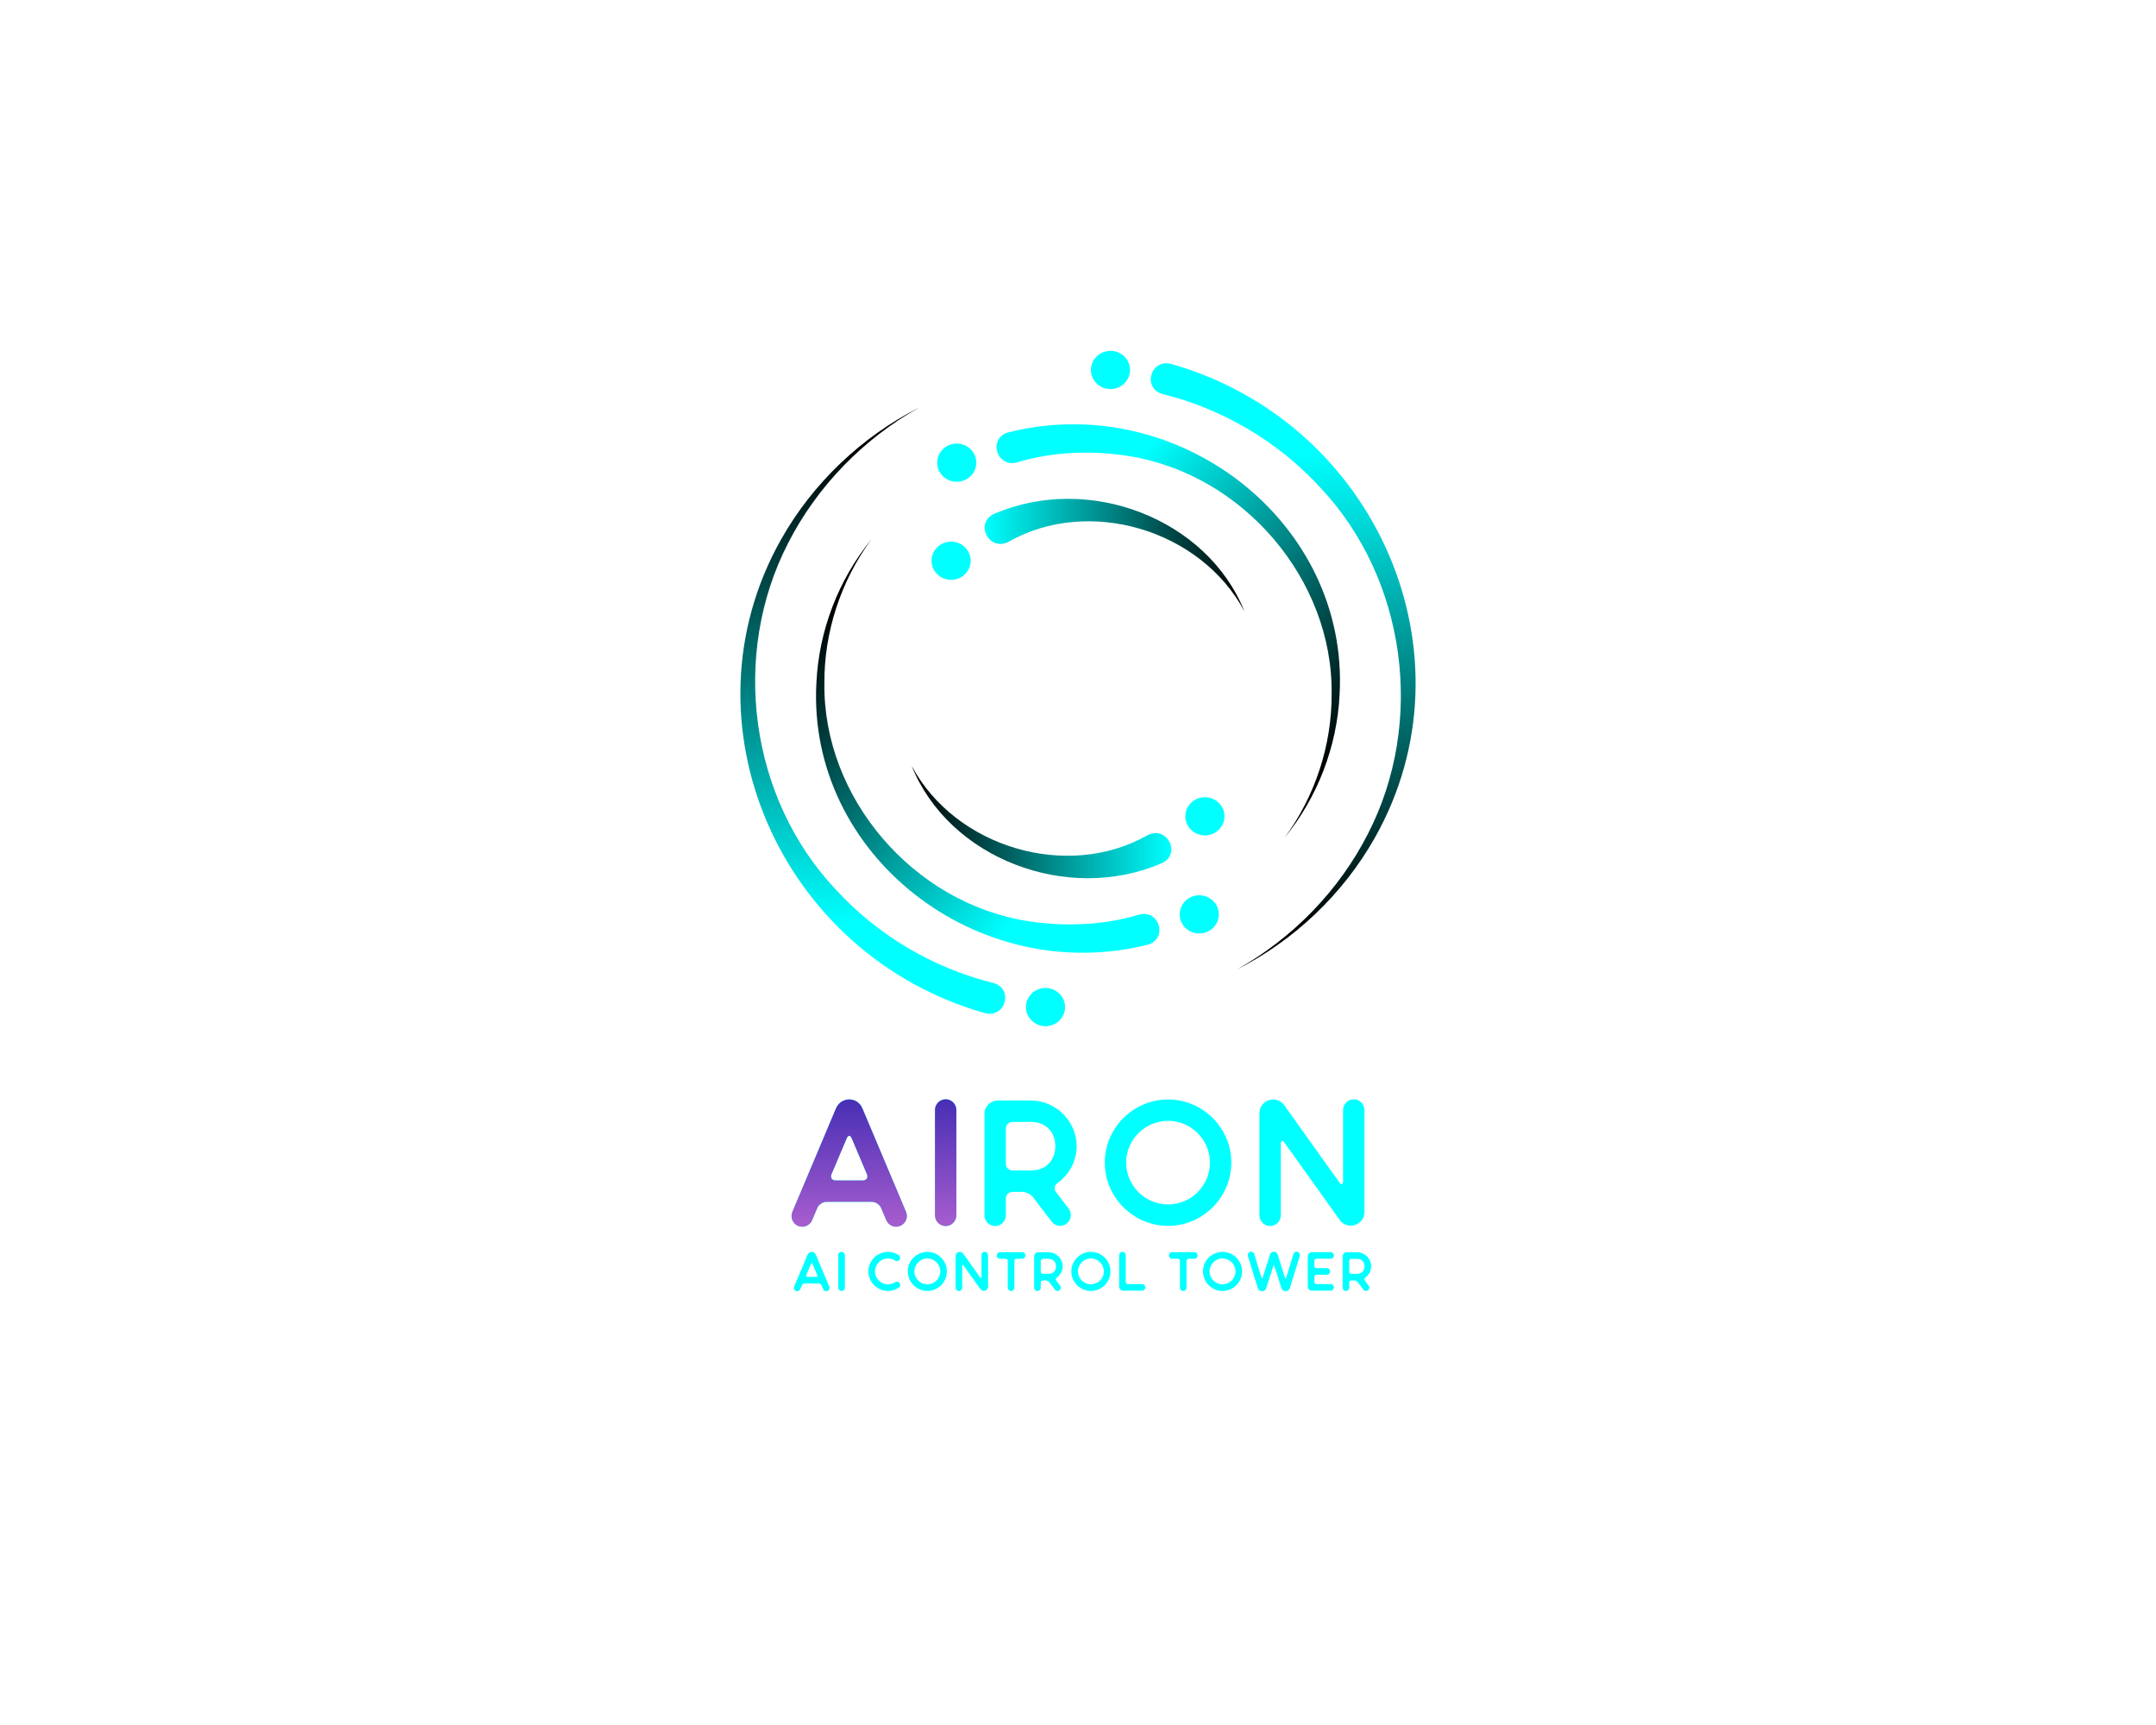
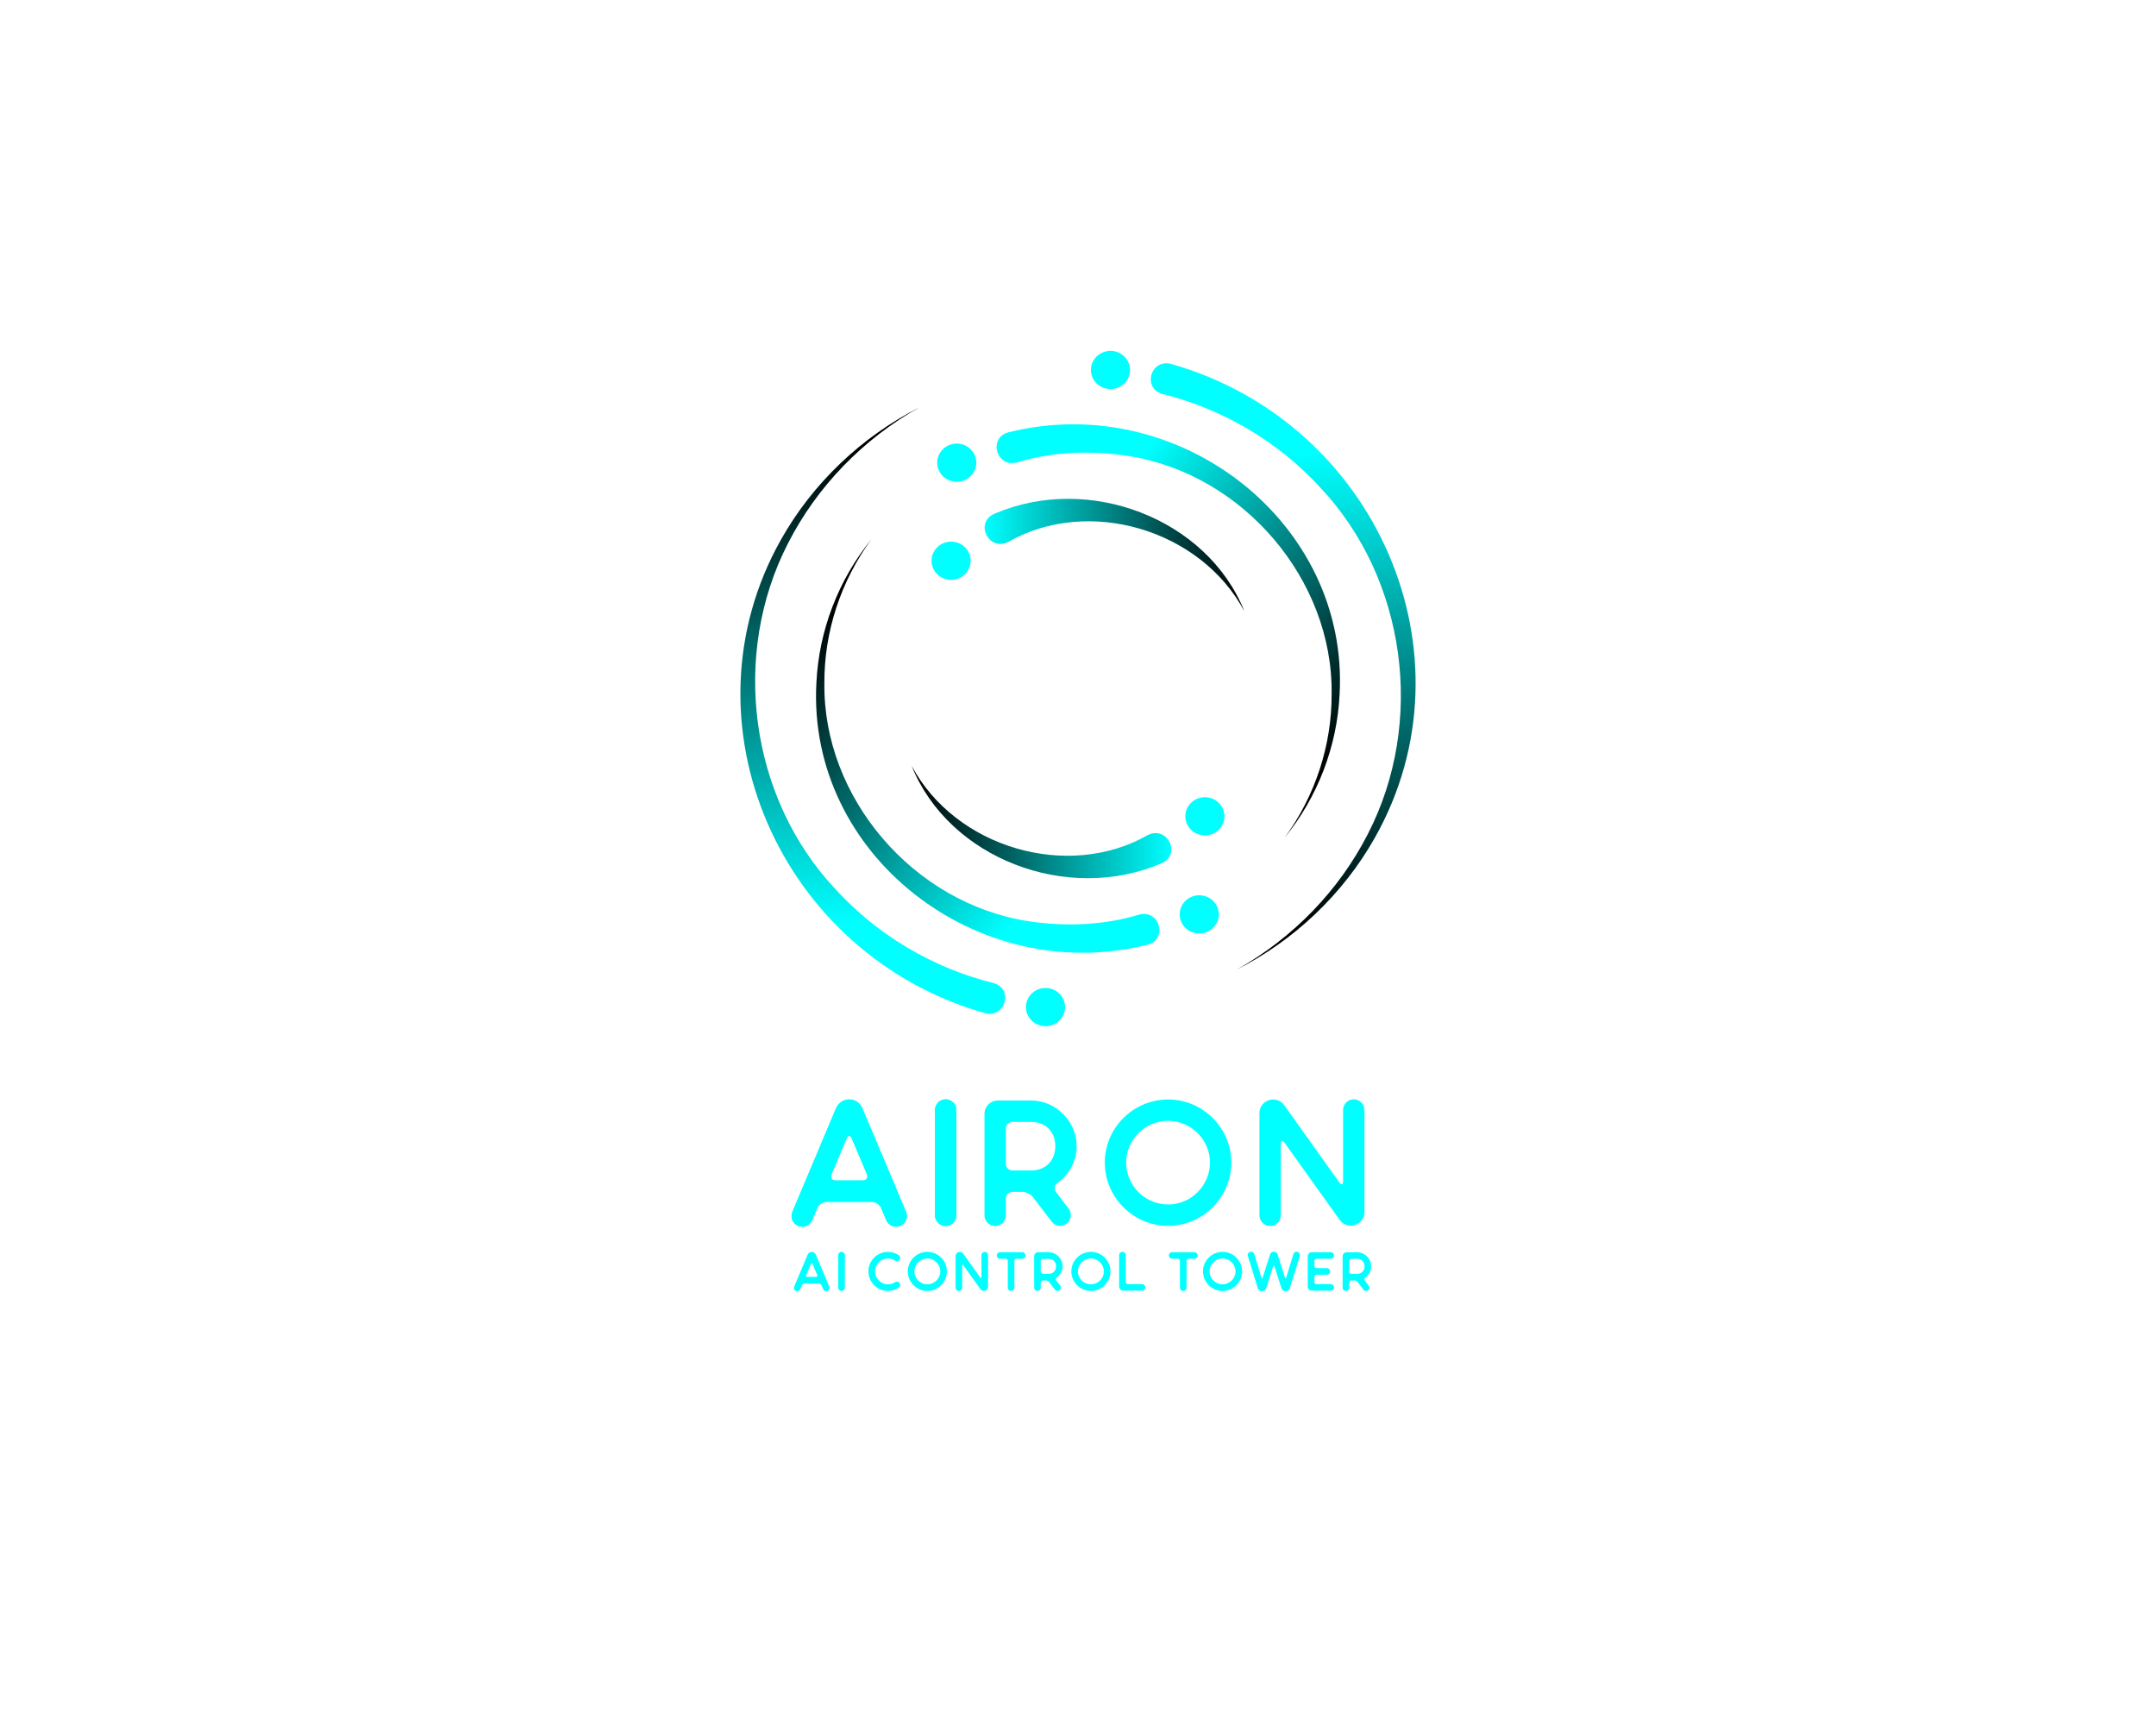
<svg xmlns="http://www.w3.org/2000/svg" version="1.1" width="1280" height="1024" viewBox="0 0 1280 1024" xml:space="preserve">
  <defs>
</defs>
  <g transform="matrix(1 0 0 1 640 512)" id="background-logo" />
  <g transform="matrix(1.921154 0 0 1.921154 640 408.7243)" id="logo-logo">
    <g style="" paint-order="stroke">
      <g transform="matrix(1.968521 0 0 1.968521 11.28001 -41.25035)">
        <linearGradient id="SVGID_2_69463" gradientUnits="userSpaceOnUse" gradientTransform="matrix(1 0 0 1 0 0)" x1="135.343" y1="129.045" x2="176.117" y2="129.045">
          <stop offset="0%" style="stop-color:rgb(0,255,255);stop-opacity: 1" />
          <stop offset="100%" style="stop-color:rgb(0,0,0);stop-opacity: 1" />
        </linearGradient>
        <path style="stroke: none; stroke-width: 1; stroke-dasharray: none; stroke-linecap: butt; stroke-dashoffset: 0; stroke-linejoin: miter; stroke-miterlimit: 4; fill: url(#SVGID_2_69463); fill-rule: nonzero; opacity: 1;" paint-order="stroke" transform=" translate(-155.7302, -129.045)" d="M 136.91 122.554 C 151.663 116.211 170.267 123.3 176.117 137.867 C 169.265 125.044 151.662 119.825 139.079 126.974 C 135.973 128.577 133.674 123.919 136.91 122.554 L 136.91 122.554 z" stroke-linecap="round" />
      </g>
      <g transform="matrix(1.968521 0 0 1.968521 27.90128 -17.76497)">
        <linearGradient id="SVGID_3_69464" gradientUnits="userSpaceOnUse" gradientTransform="matrix(1 0 0 1 0 0)" x1="152.058" y1="123.129" x2="193.509" y2="157.588">
          <stop offset="0%" style="stop-color:rgb(0,255,255);stop-opacity: 1" />
          <stop offset="100%" style="stop-color:rgb(0,0,0);stop-opacity: 1" />
        </linearGradient>
        <path style="stroke: none; stroke-width: 1; stroke-dasharray: none; stroke-linecap: butt; stroke-dashoffset: 0; stroke-linejoin: miter; stroke-miterlimit: 4; fill: url(#SVGID_3_69464); fill-rule: nonzero; opacity: 1;" paint-order="stroke" transform=" translate(-164.1737, -140.9755)" d="M 139.117 109.774 C 165.827 103.125 192.523 123.9 191.069 150.866 C 190.69 159.085 187.6 167.09 182.427 173.427 C 187.267 166.84 189.859 158.811 189.814 150.837 C 190.039 132.929 175.947 116.331 157.864 113.489 C 152.062 112.595 146.026 112.811 140.417 114.508 C 137.173 115.386 135.833 110.612 139.117 109.774 L 139.117 109.774 z" stroke-linecap="round" />
      </g>
      <g transform="matrix(1.968521 0 0 1.968521 63.41239 -6.812865)">
        <linearGradient id="SVGID_4_69465" gradientUnits="userSpaceOnUse" gradientTransform="matrix(1 0 0 1 0 0)" x1="181.331" y1="113.528" x2="187.427" y2="188.378">
          <stop offset="0%" style="stop-color:rgb(0,255,255);stop-opacity: 1" />
          <stop offset="100%" style="stop-color:rgb(0,0,0);stop-opacity: 1" />
        </linearGradient>
        <path style="stroke: none; stroke-width: 1; stroke-dasharray: none; stroke-linecap: butt; stroke-dashoffset: 0; stroke-linejoin: miter; stroke-miterlimit: 4; fill: url(#SVGID_4_69465); fill-rule: nonzero; opacity: 1;" paint-order="stroke" transform=" translate(-182.2132, -146.5391)" d="M 164.631 99.055 C 196.828 108.192 212.793 144.731 196.608 173.41 C 191.626 182.25 183.958 189.531 174.899 194.127 C 183.76 189.171 191.001 181.655 195.496 172.844 C 204.546 155.322 201.58 132.791 187.992 118.41 C 181.434 111.255 172.719 106.11 163.306 103.783 C 160.066 102.914 161.346 98.197 164.631 99.055 L 164.631 99.055 z" stroke-linecap="round" />
      </g>
      <g transform="matrix(1.968521 0 0 1.968521 -39.21542 -39.48157)">
        <ellipse style="stroke: none; stroke-width: 1; stroke-dasharray: none; stroke-linecap: butt; stroke-dashoffset: 0; stroke-linejoin: miter; stroke-miterlimit: 4; fill: rgb(0,255,255); fill-rule: nonzero; opacity: 1;" paint-order="stroke" cx="0" cy="0" rx="3.072" ry="2.998" />
      </g>
      <g transform="matrix(1.968521 0 0 1.968521 -37.47094 -69.7856)">
        <ellipse style="stroke: none; stroke-width: 1; stroke-dasharray: none; stroke-linecap: butt; stroke-dashoffset: 0; stroke-linejoin: miter; stroke-miterlimit: 4; fill: rgb(0,255,255); fill-rule: nonzero; opacity: 1;" paint-order="stroke" cx="0" cy="0" rx="3.072" ry="2.998" />
      </g>
      <g transform="matrix(1.968521 0 0 1.968521 10.04076 -98.42964)">
        <ellipse style="stroke: none; stroke-width: 1; stroke-dasharray: none; stroke-linecap: butt; stroke-dashoffset: 0; stroke-linejoin: miter; stroke-miterlimit: 4; fill: rgb(0,255,255); fill-rule: nonzero; opacity: 1;" paint-order="stroke" cx="0" cy="0" rx="3.072" ry="2.998" />
      </g>
      <g transform="matrix(1.968521 0 0 1.968521 -11.28001 41.25036)">
        <linearGradient id="SVGID_5_69466" gradientUnits="userSpaceOnUse" gradientTransform="matrix(-1 0 0 -1 330.0066 291.1267)" x1="165.35" y1="120.172" x2="206.124" y2="120.172">
          <stop offset="0%" style="stop-color:rgb(0,255,255);stop-opacity: 1" />
          <stop offset="100%" style="stop-color:rgb(0,0,0);stop-opacity: 1" />
        </linearGradient>
        <path style="stroke: none; stroke-width: 1; stroke-dasharray: none; stroke-linecap: butt; stroke-dashoffset: 0; stroke-linejoin: miter; stroke-miterlimit: 4; fill: url(#SVGID_5_69466); fill-rule: nonzero; opacity: 1;" paint-order="stroke" transform=" translate(-144.2698, -170.955)" d="M 163.09 177.446 C 148.337 183.789 129.733 176.699 123.883 162.133 C 130.735 174.956 148.338 180.175 160.921 173.026 C 164.027 171.423 166.326 176.08 163.09 177.446 L 163.09 177.446 z" stroke-linecap="round" />
      </g>
      <g transform="matrix(1.968521 0 0 1.968521 -27.90128 17.76497)">
        <linearGradient id="SVGID_6_69467" gradientUnits="userSpaceOnUse" gradientTransform="matrix(-1 0 0 -1 330.0066 291.1267)" x1="182.065" y1="114.256" x2="223.516" y2="148.715">
          <stop offset="0%" style="stop-color:rgb(0,255,255);stop-opacity: 1" />
          <stop offset="100%" style="stop-color:rgb(0,0,0);stop-opacity: 1" />
        </linearGradient>
        <path style="stroke: none; stroke-width: 1; stroke-dasharray: none; stroke-linecap: butt; stroke-dashoffset: 0; stroke-linejoin: miter; stroke-miterlimit: 4; fill: url(#SVGID_6_69467); fill-rule: nonzero; opacity: 1;" paint-order="stroke" transform=" translate(-135.8263, -159.0245)" d="M 160.883 190.226 C 134.173 196.875 107.477 176.1 108.931 149.134 C 109.31 140.915 112.4 132.91 117.573 126.573 C 112.733 133.16 110.141 141.189 110.186 149.163 C 109.961 167.07 124.053 183.669 142.136 186.511 C 147.938 187.405 153.974 187.189 159.583 185.492 C 162.827 184.614 164.167 189.388 160.883 190.226 L 160.883 190.226 z" stroke-linecap="round" />
      </g>
      <g transform="matrix(1.968521 0 0 1.968521 -63.41239 6.812865)">
        <linearGradient id="SVGID_7_69468" gradientUnits="userSpaceOnUse" gradientTransform="matrix(-1 0 0 -1 330.0066 291.1267)" x1="211.337" y1="104.655" x2="217.434" y2="179.505">
          <stop offset="0%" style="stop-color:rgb(0,255,255);stop-opacity: 1" />
          <stop offset="100%" style="stop-color:rgb(0,0,0);stop-opacity: 1" />
        </linearGradient>
        <path style="stroke: none; stroke-width: 1; stroke-dasharray: none; stroke-linecap: butt; stroke-dashoffset: 0; stroke-linejoin: miter; stroke-miterlimit: 4; fill: url(#SVGID_7_69468); fill-rule: nonzero; opacity: 1;" paint-order="stroke" transform=" translate(-117.7868, -153.4609)" d="M 135.369 200.945 C 103.172 191.807 87.207 155.269 103.392 126.59 C 108.374 117.75 116.042 110.469 125.101 105.873 C 116.24 110.829 108.999 118.345 104.504 127.156 C 95.454 144.678 98.42 167.209 112.008 181.59 C 118.566 188.745 127.281 193.89 136.694 196.217 C 139.934 197.086 138.654 201.803 135.369 200.945 L 135.369 200.945 z" stroke-linecap="round" />
      </g>
      <g transform="matrix(1.968521 0 0 1.968521 39.21542 39.48156)">
        <ellipse style="stroke: none; stroke-width: 1; stroke-dasharray: none; stroke-linecap: butt; stroke-dashoffset: 0; stroke-linejoin: miter; stroke-miterlimit: 4; fill: rgb(0,255,255); fill-rule: nonzero; opacity: 1;" paint-order="stroke" cx="0" cy="0" rx="3.072" ry="2.998" />
      </g>
      <g transform="matrix(1.968521 0 0 1.968521 37.47095 69.78562)">
        <ellipse style="stroke: none; stroke-width: 1; stroke-dasharray: none; stroke-linecap: butt; stroke-dashoffset: 0; stroke-linejoin: miter; stroke-miterlimit: 4; fill: rgb(0,255,255); fill-rule: nonzero; opacity: 1;" paint-order="stroke" cx="0" cy="0" rx="3.072" ry="2.998" />
      </g>
      <g transform="matrix(1.968521 0 0 1.968521 -10.04076 98.42964)">
        <ellipse style="stroke: none; stroke-width: 1; stroke-dasharray: none; stroke-linecap: butt; stroke-dashoffset: 0; stroke-linejoin: miter; stroke-miterlimit: 4; fill: rgb(0,255,255); fill-rule: nonzero; opacity: 1;" paint-order="stroke" cx="0" cy="0" rx="3.072" ry="2.998" />
      </g>
    </g>
  </g>
  <g transform="matrix(1.921154 0 0 1.921154 639.9999 690.3917)" id="text-logo">
    <g style="" paint-order="stroke">
      <g transform="matrix(1 0 0 1 0 0)" id="text-logo-path-0">
        <path style="stroke: none; stroke-width: 0; stroke-dasharray: none; stroke-linecap: butt; stroke-dashoffset: 0; stroke-linejoin: miter; stroke-miterlimit: 4; fill: rgb(0,255,255); fill-rule: nonzero; opacity: 1;" paint-order="stroke" transform=" translate(-90.94, 19.14)" d="M 37.79 -4.07 L 24.36 -35.91 C 22.82 -39.77 17.66 -39.71 16.11 -35.91 L 2.69 -4.07 C 2.53 -3.69 2.42 -3.25 2.42 -2.75 C 2.42 -0.94 3.9 0.55 5.72 0.55 C 7.04 0.55 8.25 -0.28 8.74 -1.38 L 10.39 -5.28 C 10.78 -6.27 12.1 -7.15 13.2 -7.15 L 27.28 -7.15 C 28.38 -7.15 29.7 -6.27 30.09 -5.28 L 31.73 -1.38 C 32.29 -0.22 33.44 0.55 34.76 0.55 C 36.52 0.55 38.06 -0.94 38.06 -2.75 C 38.06 -3.19 37.95 -3.69 37.79 -4.07 Z M 14.74 -15.62 L 19.47 -26.79 C 19.86 -27.77 20.63 -27.77 21.01 -26.79 L 25.74 -15.62 C 26.13 -14.63 25.57 -13.75 24.48 -13.75 L 16 -13.75 C 14.9 -13.75 14.36 -14.63 14.74 -15.62 Z M 53.35 -2.97 L 53.35 -35.53 C 53.35 -37.34 51.86 -38.83 50.05 -38.83 C 48.23 -38.83 46.75 -37.34 46.75 -35.53 L 46.75 -2.97 C 46.75 -1.16 48.23 0.33 50.05 0.33 C 51.86 0.33 53.35 -1.16 53.35 -2.97 Z M 68.64 -2.97 L 68.64 -8.2 C 68.64 -9.29 69.58 -10.23 70.67 -10.23 L 73.7 -10.23 C 74.8 -10.23 76.28 -9.52 77 -8.63 L 82.83 -0.99 C 83.44 -0.22 84.37 0.28 85.41 0.28 C 87.23 0.28 88.72 -1.21 88.72 -3.02 C 88.72 -3.74 88.5 -4.51 88.05 -5.06 L 84.09 -10.23 C 83.44 -11.05 83.66 -12.32 84.59 -12.93 C 88.16 -15.51 90.53 -19.69 90.53 -24.36 C 90.53 -32.01 84.09 -38.45 76.45 -38.45 L 66.16 -38.45 C 63.91 -38.45 62.04 -36.63 62.04 -34.38 L 62.04 -2.97 C 62.04 -1.16 63.52 0.33 65.34 0.33 C 67.16 0.33 68.64 -1.16 68.64 -2.97 Z M 68.64 -18.86 L 68.64 -29.81 C 68.64 -30.91 69.58 -31.84 70.67 -31.84 L 76.45 -31.84 C 80.91 -31.84 83.93 -28.82 83.93 -24.36 C 83.93 -19.86 80.91 -16.83 76.45 -16.83 L 70.67 -16.83 C 69.58 -16.83 68.64 -17.77 68.64 -18.86 Z M 118.8 -6.33 C 111.65 -6.33 105.82 -12.15 105.82 -19.3 C 105.82 -26.34 111.65 -32.17 118.8 -32.17 C 125.89 -32.17 131.72 -26.34 131.72 -19.3 C 131.72 -12.15 125.89 -6.33 118.8 -6.33 Z M 118.8 0.28 C 129.52 0.28 138.32 -8.53 138.32 -19.3 C 138.32 -29.98 129.52 -38.77 118.8 -38.77 C 108.02 -38.77 99.22 -29.98 99.22 -19.3 C 99.22 -8.53 108.02 0.28 118.8 0.28 Z M 153.61 -2.97 L 153.61 -25.02 C 153.61 -26.13 154.16 -26.29 154.77 -25.41 L 171.82 -1.54 C 174.18 1.76 179.46 0.11 179.46 -4.01 L 179.46 -35.53 C 179.46 -37.34 177.98 -38.83 176.16 -38.83 C 174.35 -38.83 172.86 -37.34 172.86 -35.53 L 172.86 -13.53 C 172.86 -12.43 172.31 -12.27 171.71 -13.14 L 154.66 -37.02 C 152.29 -40.31 147.01 -38.66 147.01 -34.54 L 147.01 -2.97 C 147.01 -1.16 148.5 0.33 150.31 0.33 C 152.13 0.33 153.61 -1.16 153.61 -2.97 Z" stroke-linecap="round" />
      </g>
    </g>
  </g>
  <g transform="matrix(1.921154 0 0 1.921154 518.8568 690.3917)" id="tagline-83775aee-8123-49dc-bf29-cce54e6c2eee-logo">
    <g style="" paint-order="stroke">
      <g transform="matrix(1 0 0 1 0 0)" id="tagline-83775aee-8123-49dc-bf29-cce54e6c2eee-logo-path-0">
        <linearGradient id="SVGID_69469" gradientUnits="userSpaceOnUse" gradientTransform="matrix(1 0 0 1 2.42 -38.83)" x1="-2.42" y1="-9.523" x2="-2.42" y2="52.477">
-           <stop offset="0%" style="stop-color:rgb(48,35,174);stop-opacity: 1" />
-           <stop offset="100%" style="stop-color:rgb(200,109,215);stop-opacity: 1" />
+           <stop offset="0%" style="stop-color:rgb(0,255,255);stop-opacity: 1" />
+           <stop offset="100%" style="stop-color:rgb(0,255,255);stop-opacity: 1" />
        </linearGradient>
        <path style="stroke: none; stroke-width: 0; stroke-dasharray: none; stroke-linecap: butt; stroke-dashoffset: 0; stroke-linejoin: miter; stroke-miterlimit: 4; fill: url(#SVGID_69469); fill-rule: nonzero; opacity: 1;" paint-order="stroke" transform=" translate(-27.885, 19.14)" d="M 37.79 -4.07 L 24.36 -35.91 C 22.82 -39.77 17.66 -39.71 16.11 -35.91 L 2.69 -4.07 C 2.53 -3.69 2.42 -3.25 2.42 -2.75 C 2.42 -0.94 3.9 0.55 5.72 0.55 C 7.04 0.55 8.25 -0.28 8.74 -1.38 L 10.39 -5.28 C 10.78 -6.27 12.1 -7.15 13.2 -7.15 L 27.28 -7.15 C 28.38 -7.15 29.7 -6.27 30.09 -5.28 L 31.73 -1.38 C 32.29 -0.22 33.44 0.55 34.76 0.55 C 36.52 0.55 38.06 -0.94 38.06 -2.75 C 38.06 -3.19 37.95 -3.69 37.79 -4.07 Z M 14.74 -15.62 L 19.47 -26.79 C 19.86 -27.77 20.63 -27.77 21.01 -26.79 L 25.74 -15.62 C 26.13 -14.63 25.57 -13.75 24.48 -13.75 L 16 -13.75 C 14.9 -13.75 14.36 -14.63 14.74 -15.62 Z M 53.35 -2.97 L 53.35 -35.53 C 53.35 -37.34 51.86 -38.83 50.05 -38.83 C 48.23 -38.83 46.75 -37.34 46.75 -35.53 L 46.75 -2.97 C 46.75 -1.16 48.23 0.33 50.05 0.33 C 51.86 0.33 53.35 -1.16 53.35 -2.97 Z" stroke-linecap="round" />
      </g>
    </g>
  </g>
  <g transform="matrix(1.921154 0 0 1.921154 642.6929 754.778)" id="tagline-984c2c75-466d-4a5a-b2cc-beaa290ed6ec-logo">
    <g style="" paint-order="stroke">
      <g transform="matrix(1 0 0 1 0 0)" id="tagline-984c2c75-466d-4a5a-b2cc-beaa290ed6ec-logo-path-0">
        <path style="stroke: none; stroke-width: 0; stroke-dasharray: none; stroke-linecap: butt; stroke-dashoffset: 0; stroke-linejoin: miter; stroke-miterlimit: 4; fill: rgb(0,255,255); fill-rule: nonzero; opacity: 1;" paint-order="stroke" transform=" translate(-89.94, 5.929993)" d="M 11.68 -1.26 L 7.53 -11.1 C 7.06 -12.29 5.46 -12.27 4.98 -11.1 L 0.83 -1.26 C 0.78 -1.14 0.75 -1 0.75 -0.85 C 0.75 -0.29 1.21 0.17 1.77 0.17 C 2.18 0.17 2.55 -0.09 2.7 -0.43 L 3.21 -1.63 C 3.33 -1.94 3.74 -2.21 4.08 -2.21 L 8.43 -2.21 C 8.77 -2.21 9.18 -1.94 9.3 -1.63 L 9.81 -0.43 C 9.98 -0.07 10.34 0.17 10.74 0.17 C 11.29 0.17 11.76 -0.29 11.76 -0.85 C 11.76 -0.99 11.73 -1.14 11.68 -1.26 Z M 4.56 -4.83 L 6.02 -8.28 C 6.14 -8.59 6.38 -8.59 6.49 -8.28 L 7.96 -4.83 C 8.08 -4.52 7.91 -4.25 7.57 -4.25 L 4.95 -4.25 C 4.61 -4.25 4.44 -4.52 4.56 -4.83 Z M 16.49 -0.92 L 16.49 -10.98 C 16.49 -11.54 16.03 -12 15.47 -12 C 14.91 -12 14.45 -11.54 14.45 -10.98 L 14.45 -0.92 C 14.45 -0.36 14.91 0.1 15.47 0.1 C 16.03 0.1 16.49 -0.36 16.49 -0.92 Z M 32.01 -2.62 C 31.37 -2.19 30.62 -1.96 29.82 -1.96 C 27.61 -1.96 25.81 -3.76 25.81 -5.97 C 25.81 -8.14 27.61 -9.95 29.82 -9.95 C 30.62 -9.95 31.37 -9.71 32.01 -9.28 C 32.18 -9.16 32.37 -9.11 32.57 -9.11 C 33.12 -9.11 33.59 -9.57 33.59 -10.13 C 33.59 -10.47 33.42 -10.79 33.13 -10.98 C 32.2 -11.59 31.03 -11.99 29.82 -11.99 C 26.49 -11.99 23.77 -9.27 23.77 -5.97 C 23.77 -2.64 26.49 0.09 29.82 0.09 C 31.04 0.09 32.18 -0.29 33.13 -0.92 C 33.41 -1.1 33.59 -1.41 33.59 -1.77 C 33.59 -2.33 33.13 -2.79 32.57 -2.79 C 32.39 -2.79 32.16 -2.72 32.01 -2.62 Z M 41.99 -1.96 C 39.78 -1.96 37.98 -3.76 37.98 -5.97 C 37.98 -8.14 39.78 -9.95 41.99 -9.95 C 44.18 -9.95 45.98 -8.14 45.98 -5.97 C 45.98 -3.76 44.18 -1.96 41.99 -1.96 Z M 41.99 0.09 C 45.3 0.09 48.02 -2.64 48.02 -5.97 C 48.02 -9.27 45.3 -11.99 41.99 -11.99 C 38.66 -11.99 35.94 -9.27 35.94 -5.97 C 35.94 -2.64 38.66 0.09 41.99 0.09 Z M 52.75 -0.92 L 52.75 -7.74 C 52.75 -8.08 52.92 -8.13 53.11 -7.85 L 58.38 -0.48 C 59.11 0.54 60.74 0.03 60.74 -1.24 L 60.74 -10.98 C 60.74 -11.54 60.28 -12 59.72 -12 C 59.16 -12 58.7 -11.54 58.7 -10.98 L 58.7 -4.18 C 58.7 -3.84 58.53 -3.79 58.34 -4.06 L 53.07 -11.44 C 52.34 -12.46 50.71 -11.95 50.71 -10.68 L 50.71 -0.92 C 50.71 -0.36 51.17 0.1 51.73 0.1 C 52.29 0.1 52.75 -0.36 52.75 -0.92 Z M 68.88 -0.92 L 68.88 -9.23 C 68.88 -9.57 69.17 -9.86 69.51 -9.86 L 71.28 -9.86 C 71.84 -9.86 72.3 -10.32 72.3 -10.88 C 72.3 -11.44 71.84 -11.9 71.28 -11.9 L 64.45 -11.9 C 63.89 -11.9 63.43 -11.44 63.43 -10.88 C 63.43 -10.32 63.89 -9.86 64.45 -9.86 L 66.21 -9.86 C 66.55 -9.86 66.84 -9.57 66.84 -9.23 L 66.84 -0.92 C 66.84 -0.36 67.3 0.1 67.86 0.1 C 68.42 0.1 68.88 -0.36 68.88 -0.92 Z M 77.03 -0.92 L 77.03 -2.53 C 77.03 -2.87 77.32 -3.16 77.66 -3.16 L 78.59 -3.16 C 78.93 -3.16 79.39 -2.94 79.61 -2.67 L 81.41 -0.31 C 81.6 -0.07 81.89 0.09 82.21 0.09 C 82.77 0.09 83.23 -0.37 83.23 -0.94 C 83.23 -1.16 83.16 -1.39 83.03 -1.56 L 81.8 -3.16 C 81.6 -3.42 81.67 -3.81 81.96 -4 C 83.06 -4.79 83.79 -6.09 83.79 -7.53 C 83.79 -9.89 81.8 -11.88 79.44 -11.88 L 76.26 -11.88 C 75.56 -11.88 74.99 -11.32 74.99 -10.63 L 74.99 -0.92 C 74.99 -0.36 75.45 0.1 76.01 0.1 C 76.57 0.1 77.03 -0.36 77.03 -0.92 Z M 77.03 -5.83 L 77.03 -9.21 C 77.03 -9.55 77.32 -9.84 77.66 -9.84 L 79.44 -9.84 C 80.82 -9.84 81.75 -8.91 81.75 -7.53 C 81.75 -6.14 80.82 -5.2 79.44 -5.2 L 77.66 -5.2 C 77.32 -5.2 77.03 -5.49 77.03 -5.83 Z M 92.53 -1.96 C 90.32 -1.96 88.52 -3.76 88.52 -5.97 C 88.52 -8.14 90.32 -9.95 92.53 -9.95 C 94.72 -9.95 96.53 -8.14 96.53 -5.97 C 96.53 -3.76 94.72 -1.96 92.53 -1.96 Z M 92.53 0.09 C 95.85 0.09 98.57 -2.64 98.57 -5.97 C 98.57 -9.27 95.85 -11.99 92.53 -11.99 C 89.2 -11.99 86.48 -9.27 86.48 -5.97 C 86.48 -2.64 89.2 0.09 92.53 0.09 Z M 108.32 -2.04 L 103.92 -2.04 C 103.58 -2.04 103.29 -2.33 103.29 -2.67 L 103.29 -10.98 C 103.29 -11.54 102.83 -12 102.27 -12 C 101.71 -12 101.25 -11.54 101.25 -10.98 L 101.25 -1.28 C 101.25 -0.58 101.83 0 102.53 0 L 108.32 0 C 108.88 0 109.34 -0.46 109.34 -1.02 C 109.34 -1.58 108.88 -2.04 108.32 -2.04 Z M 122.08 -0.92 L 122.08 -9.23 C 122.08 -9.57 122.37 -9.86 122.71 -9.86 L 124.47 -9.86 C 125.03 -9.86 125.49 -10.32 125.49 -10.88 C 125.49 -11.44 125.03 -11.9 124.47 -11.9 L 117.64 -11.9 C 117.08 -11.9 116.62 -11.44 116.62 -10.88 C 116.62 -10.32 117.08 -9.86 117.64 -9.86 L 119.41 -9.86 C 119.75 -9.86 120.04 -9.57 120.04 -9.23 L 120.04 -0.92 C 120.04 -0.36 120.5 0.1 121.06 0.1 C 121.62 0.1 122.08 -0.36 122.08 -0.92 Z M 133.21 -1.96 C 131 -1.96 129.2 -3.76 129.2 -5.97 C 129.2 -8.14 131 -9.95 133.21 -9.95 C 135.41 -9.95 137.21 -8.14 137.21 -5.97 C 137.21 -3.76 135.41 -1.96 133.21 -1.96 Z M 133.21 0.09 C 136.53 0.09 139.25 -2.64 139.25 -5.97 C 139.25 -9.27 136.53 -11.99 133.21 -11.99 C 129.88 -11.99 127.16 -9.27 127.16 -5.97 C 127.16 -2.64 129.88 0.09 133.21 0.09 Z M 141.03 -10.74 L 144.09 -0.82 C 144.48 0.51 146.32 0.51 146.71 -0.8 L 148.87 -7.57 C 148.97 -7.89 149.14 -7.89 149.24 -7.57 L 151.4 -0.8 C 151.79 0.51 153.63 0.49 154.02 -0.82 L 157.08 -10.74 C 157.1 -10.81 157.11 -10.93 157.11 -11.02 C 157.11 -11.58 156.66 -12.04 156.09 -12.04 C 155.63 -12.04 155.23 -11.73 155.11 -11.31 L 152.88 -4.01 C 152.78 -3.69 152.61 -3.69 152.51 -4.01 L 150.25 -11.14 C 149.89 -12.34 148.22 -12.33 147.87 -11.14 L 145.6 -4.01 C 145.5 -3.69 145.33 -3.69 145.23 -4.01 L 143 -11.31 C 142.87 -11.75 142.48 -12.04 142.02 -12.04 C 141.47 -12.04 141 -11.59 141 -11.02 C 141 -10.95 141.01 -10.81 141.03 -10.74 Z M 144.77 -1.41 L 144.79 -1.45 Z M 146.03 -1.39 L 146.03 -1.41 Z M 149.8 -10.52 L 149.8 -10.54 Z M 152.08 -1.39 L 152.08 -1.41 Z M 153.32 -1.45 L 153.34 -1.41 Z M 166.62 -2.04 L 162.21 -2.04 C 161.87 -2.04 161.59 -2.33 161.59 -2.67 L 161.59 -4.3 C 161.59 -4.64 161.87 -4.93 162.21 -4.93 L 165.43 -4.93 C 165.99 -4.93 166.45 -5.39 166.45 -5.95 C 166.45 -6.51 165.99 -6.97 165.43 -6.97 L 162.21 -6.97 C 161.87 -6.97 161.59 -7.26 161.59 -7.6 L 161.59 -9.23 C 161.59 -9.57 161.87 -9.86 162.21 -9.86 L 166.62 -9.86 C 167.18 -9.86 167.64 -10.32 167.64 -10.88 C 167.64 -11.44 167.18 -11.9 166.62 -11.9 L 160.82 -11.9 C 160.12 -11.9 159.54 -11.32 159.54 -10.63 L 159.54 -1.28 C 159.54 -0.58 160.12 0 160.82 0 L 166.62 0 C 167.18 0 167.64 -0.46 167.64 -1.02 C 167.64 -1.58 167.18 -2.04 166.62 -2.04 Z M 172.36 -0.92 L 172.36 -2.53 C 172.36 -2.87 172.65 -3.16 172.99 -3.16 L 173.93 -3.16 C 174.27 -3.16 174.73 -2.94 174.95 -2.67 L 176.75 -0.31 C 176.94 -0.07 177.22 0.09 177.55 0.09 C 178.11 0.09 178.57 -0.37 178.57 -0.94 C 178.57 -1.16 178.5 -1.39 178.36 -1.56 L 177.14 -3.16 C 176.94 -3.42 177 -3.81 177.29 -4 C 178.4 -4.79 179.13 -6.09 179.13 -7.53 C 179.13 -9.89 177.14 -11.88 174.78 -11.88 L 171.6 -11.88 C 170.9 -11.88 170.32 -11.32 170.32 -10.63 L 170.32 -0.92 C 170.32 -0.36 170.78 0.1 171.34 0.1 C 171.9 0.1 172.36 -0.36 172.36 -0.92 Z M 172.36 -5.83 L 172.36 -9.21 C 172.36 -9.55 172.65 -9.84 172.99 -9.84 L 174.78 -9.84 C 176.15 -9.84 177.09 -8.91 177.09 -7.53 C 177.09 -6.14 176.15 -5.2 174.78 -5.2 L 172.99 -5.2 C 172.65 -5.2 172.36 -5.49 172.36 -5.83 Z" stroke-linecap="round" />
      </g>
    </g>
  </g>
</svg>
